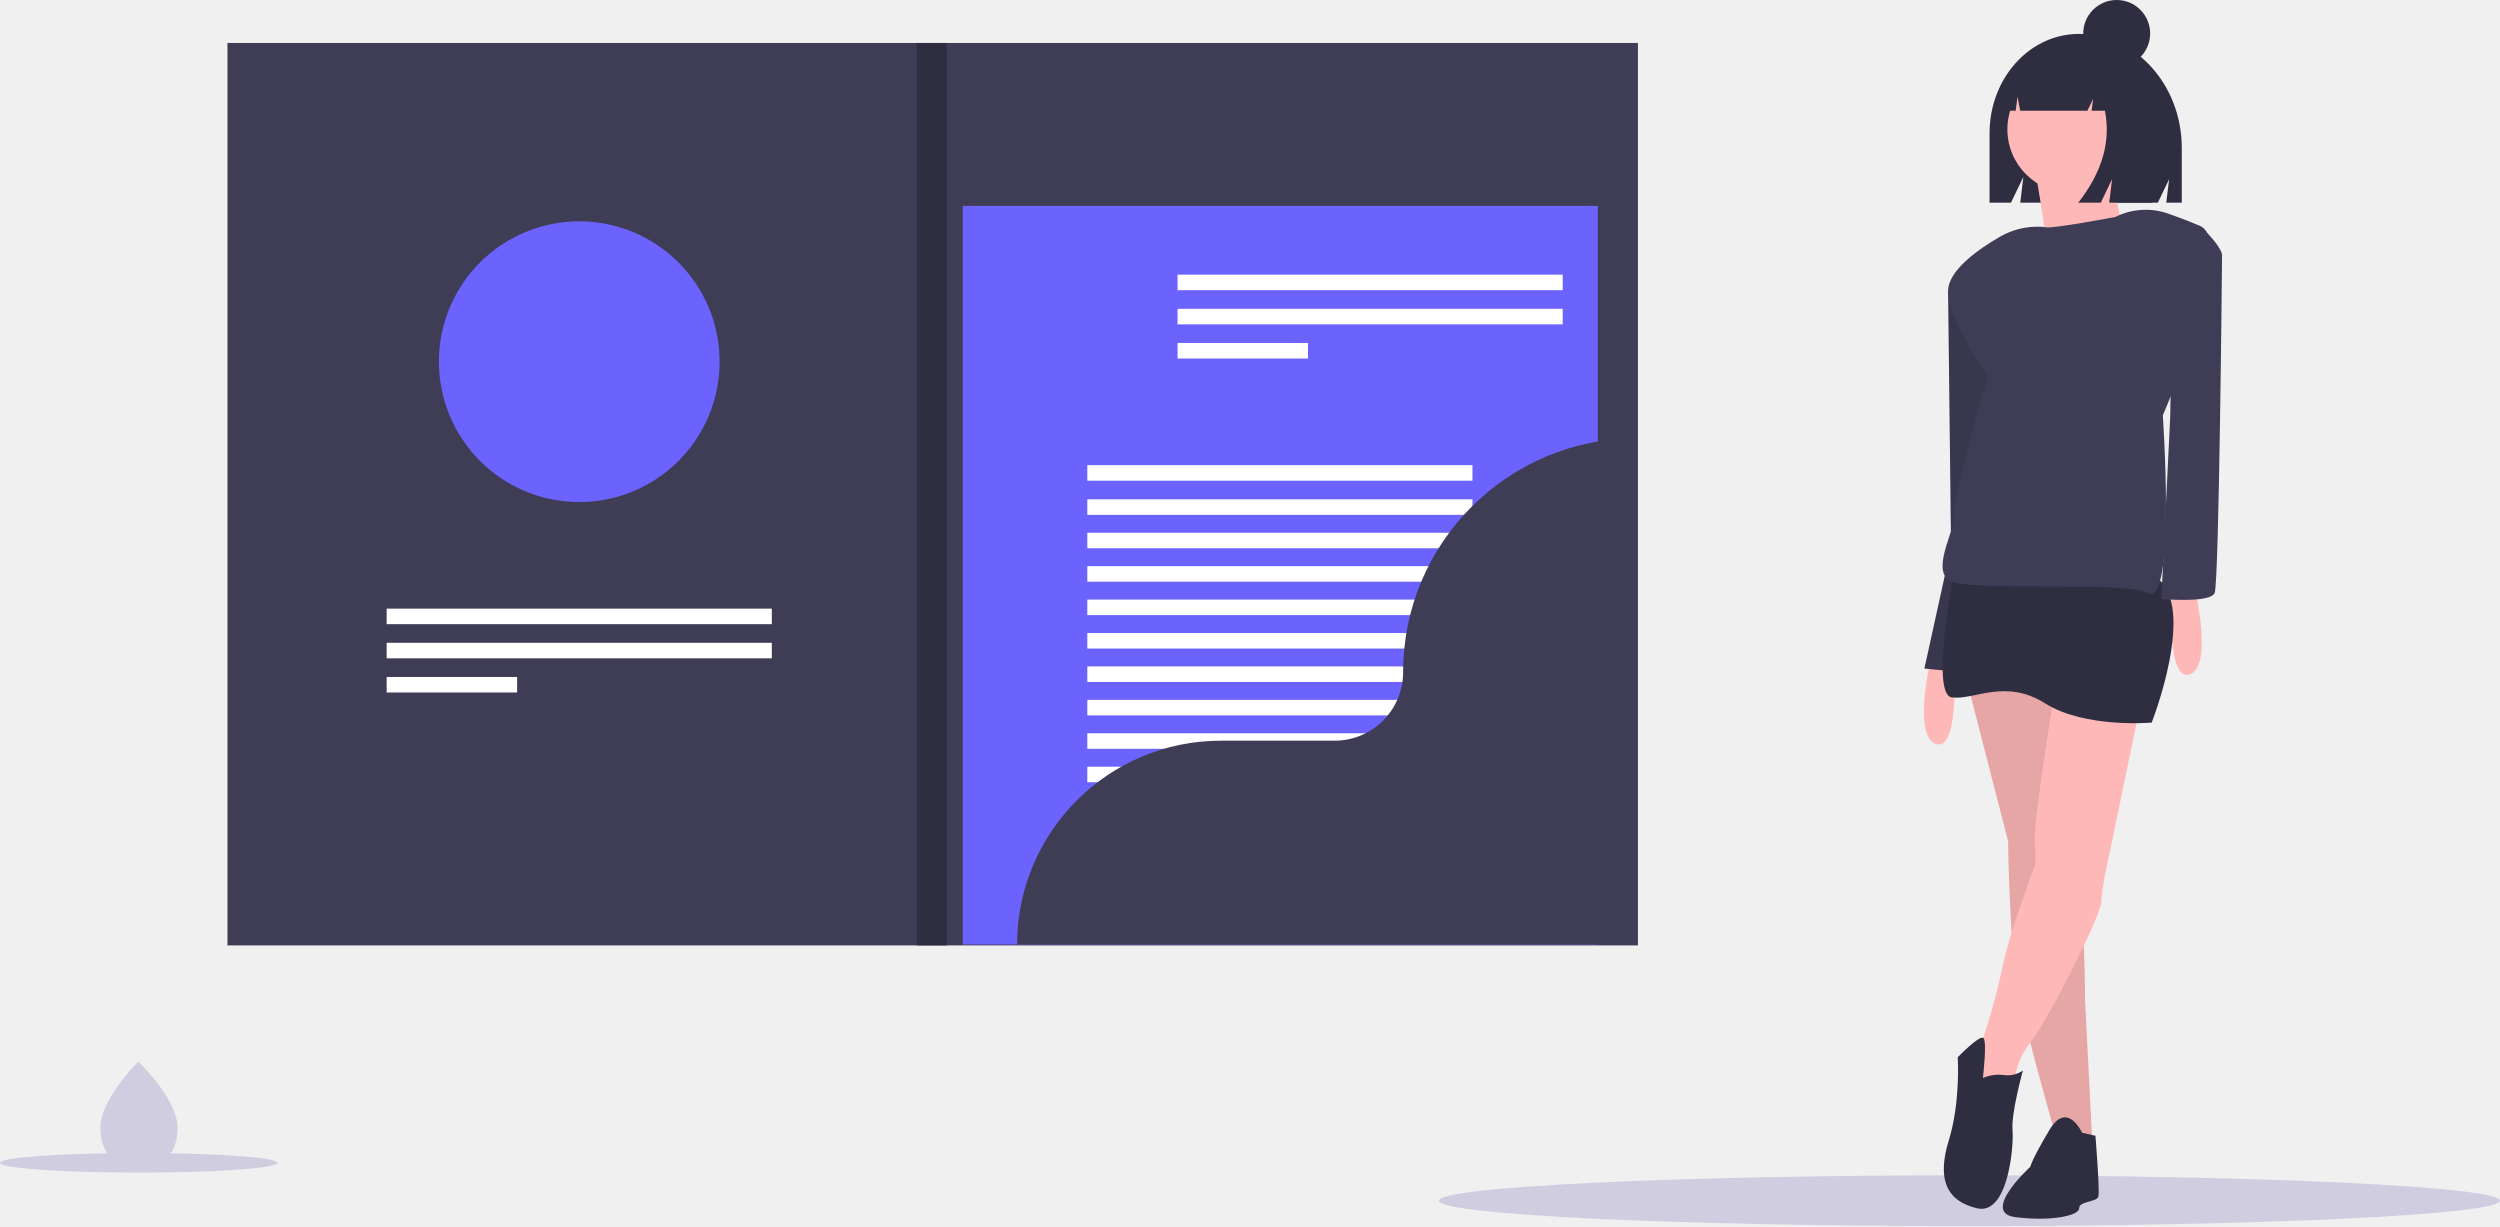
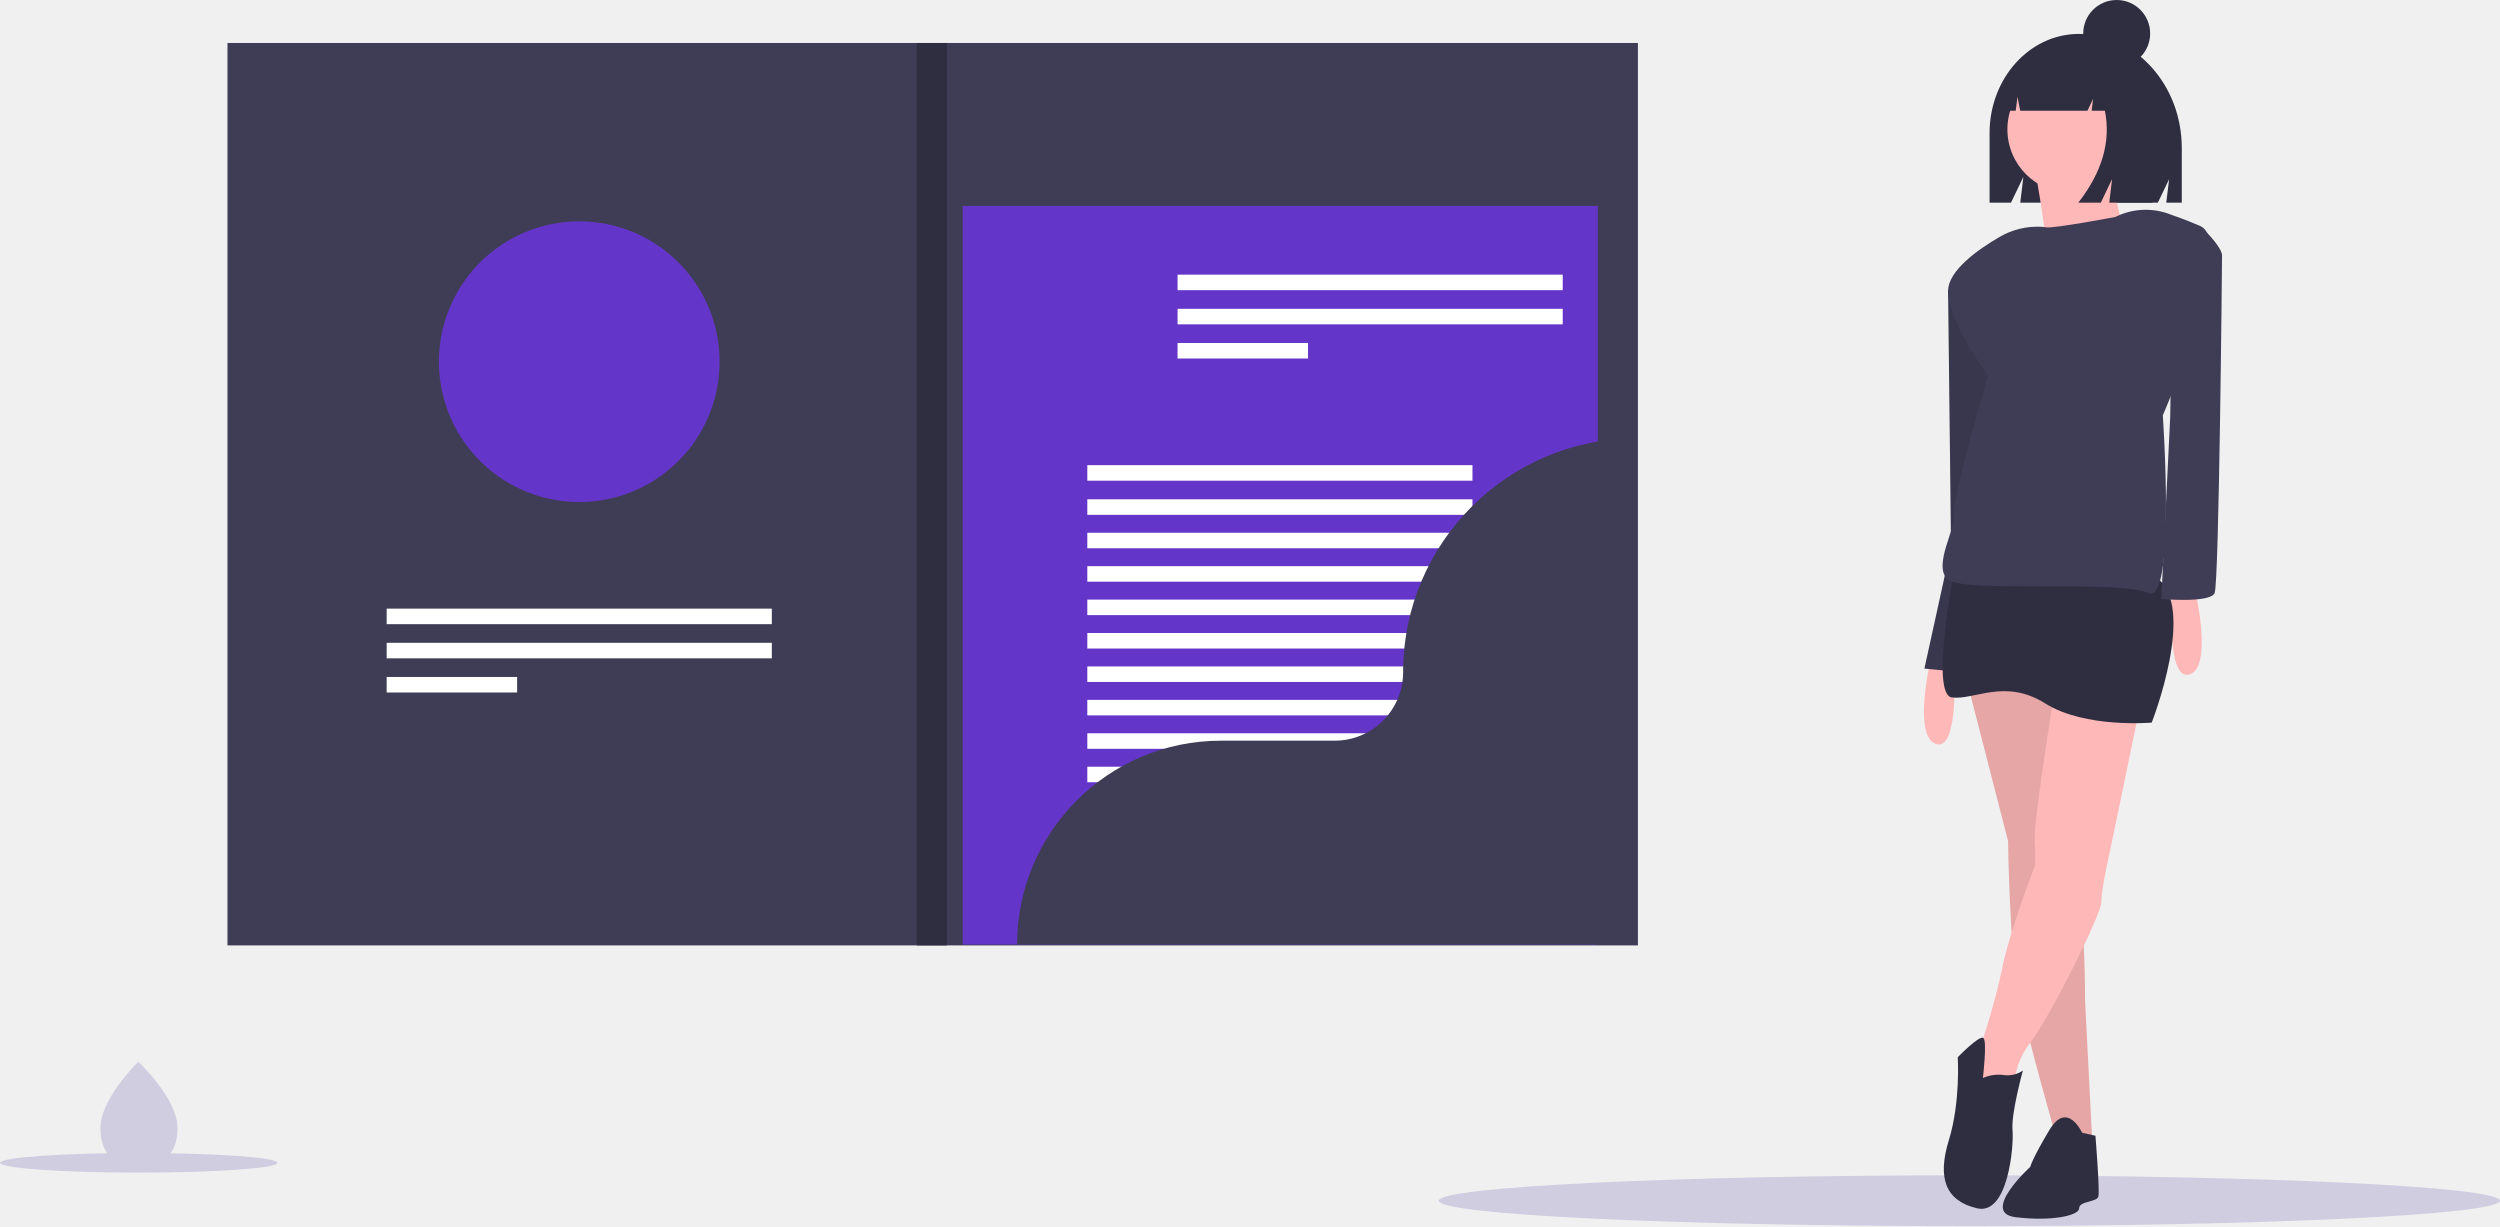
<svg xmlns="http://www.w3.org/2000/svg" id="e9cc7481-9d21-4aa3-9403-ae7e4b5beac2" data-name="Layer 1" width="1081.272" height="530.317" viewBox="0 0 1081.272 530.317" class="injected-svg gridItem__media">
  <ellipse cx="851.784" cy="519.317" rx="229.489" ry="11" fill="#d0cde1" />
  <path d="M910.581,481.362l17.292,67.246s.64,47.392,4.483,65.965,16.651,63.403,16.651,63.403l15.37,2.562L961.175,617.775s0-37.786-3.202-46.111-9.607-93.503-9.607-93.503Z" transform="translate(-59.36377 -184.8414)" fill="#ffb8b8" />
  <path d="M910.581,481.362l17.292,67.246s.64,47.392,4.483,65.965,16.651,63.403,16.651,63.403l15.37,2.562L961.175,617.775s0-37.786-3.202-46.111-9.607-93.503-9.607-93.503Z" transform="translate(-59.36377 -184.8414)" opacity="0.1" />
  <path d="M958.522,199.51h-0c-21.348,0-38.653,19.205-38.653,42.897v30.1h9.257l5.359-11.152-1.34,11.152h59.502L997.52,262.368l-1.218,10.138h6.699V248.872C1003.001,221.61,983.087,199.51,958.522,199.51Z" transform="translate(-59.36377 -184.8414)" fill="#2f2e41" />
  <path d="M894.25,470.795s-7.685,32.662,2.562,35.864,7.685-35.864,7.685-35.864Z" transform="translate(-59.36377 -184.8414)" fill="#ffb8b8" />
  <polygon points="847.695 120.081 842.571 125.845 843.852 236.64 832.324 289.156 857.942 291.718 870.75 186.046 866.908 132.25 847.695 120.081" fill="#3f3d56" />
  <polygon points="847.695 120.081 842.571 125.845 843.852 236.64 832.324 289.156 857.942 291.718 870.75 186.046 866.908 132.25 847.695 120.081" opacity="0.1" />
  <circle cx="895.738" cy="55.942" r="27.517" fill="#ffb8b8" />
  <path d="M939.325,257.293s8.072,41.826,4.403,46.229,38.891-8.072,38.891-8.072-13.942-28.618-6.604-44.761Z" transform="translate(-59.36377 -184.8414)" fill="#ffb8b8" />
  <path d="M1008.887,440.695s7.685,32.662-2.562,35.864-7.685-35.864-7.685-35.864Z" transform="translate(-59.36377 -184.8414)" fill="#ffb8b8" />
  <path d="M949.647,473.677s-10.887,65.324-10.247,74.931,0,10.887,0,10.887-10.887,28.179-14.09,44.19-10.247,36.505-10.247,36.505-8.326,18.573-1.281,18.573S930.434,656.201,930.434,656.201a32.706,32.706,0,0,1,7.045-20.389c7.685-9.711,30.741-55.182,30.741-60.946s3.843-22.415,3.843-22.415l14.73-71.088Z" transform="translate(-59.36377 -184.8414)" fill="#ffb8b8" />
  <path d="M904.817,430.128S893.929,485.205,903.536,486.486s23.056-8.326,40.347,2.562,46.111,8.326,46.111,8.326,19.853-50.594,1.921-62.763S904.817,430.128,904.817,430.128Z" transform="translate(-59.36377 -184.8414)" fill="#2f2e41" />
  <path d="M916.985,651.077a17.06,17.06,0,0,1,8.966-1.281,11.696,11.696,0,0,0,8.326-1.921s-5.123,18.573-4.483,25.617-1.921,37.145-15.37,33.943-17.292-12.809-12.168-29.46,3.843-35.864,3.843-35.864,9.347-9.654,11.078-8.35S916.985,651.077,916.985,651.077Z" transform="translate(-59.36377 -184.8414)" fill="#2f2e41" />
  <path d="M959.894,674.774s-6.404-14.09-14.09-1.281-8.326,16.011-8.326,16.011-21.775,19.853-6.404,21.775,27.539-.64,27.539-3.843,7.685-2.562,8.326-5.123-1.281-26.258-1.281-26.258Z" transform="translate(-59.36377 -184.8414)" fill="#2f2e41" />
  <path d="M974.304,278.665h0s-26.898,5.123-30.1,4.483a15.899,15.899,0,0,0-2.183-.232,32.366,32.366,0,0,0-17.876,4.433c-8.918,5.181-22.209,14.4-22.209,23.337,0,13.449,17.292,36.505,17.292,36.505s-16.011,55.077-14.73,60.201-9.607,22.415-2.562,28.179,74.29,0,86.459,5.764,6.404-76.852,6.404-76.852,32.662-74.931,16.011-81.976c-5.388-2.28-10.038-4.023-13.864-5.338A29.308,29.308,0,0,0,974.304,278.665Z" transform="translate(-59.36377 -184.8414)" fill="#3f3d56" />
  <path d="M999.281,283.148l14.695,2.428s6.439,6.538,6.439,9.74-1.281,141.536-3.202,146.019-23.056,2.562-23.056,2.562L998,365.124Z" transform="translate(-59.36377 -184.8414)" fill="#3f3d56" />
  <path d="M969.51,211.326a20.272,20.272,0,0,0-15.995-8.162h-.759c-14.632,0-26.493,13.24-26.493,29.572v0h4.903l.792-6.027,1.161,6.027h29.078l2.436-5.099-.609,5.099h5.72q4.004,19.885-11.506,39.77H967.982l4.872-10.197-1.218,10.197h18.575l3.654-23.454C993.866,231.487,983.66,216.593,969.51,211.326Z" transform="translate(-59.36377 -184.8414)" fill="#2f2e41" />
  <circle cx="915.487" cy="14.477" r="14.477" fill="#2f2e41" />
  <rect x="98.382" y="18.589" width="610.03" height="390.304" fill="#3f3d56" />
-   <rect x="416.407" y="89.06" width="274.658" height="319.471" fill="#6c63ff" />
+   <rect x="416.407" y="89.06" width="274.658" height="319.471" fill="#6435c9" />
  <rect x="509.306" y="118.786" width="166.58" height="6.717" fill="#fff" />
  <rect x="509.306" y="133.564" width="166.58" height="6.717" fill="#fff" />
  <rect x="509.306" y="148.341" width="56.422" height="6.717" fill="#fff" />
  <rect x="167.238" y="263.239" width="166.58" height="6.717" fill="#fff" />
  <rect x="167.238" y="278.017" width="166.58" height="6.717" fill="#fff" />
  <rect x="167.238" y="292.794" width="56.422" height="6.717" fill="#fff" />
  <rect x="470.276" y="201.184" width="166.58" height="6.717" fill="#fff" />
  <rect x="470.276" y="215.961" width="166.58" height="6.717" fill="#fff" />
  <rect x="470.276" y="230.417" width="166.58" height="6.717" fill="#fff" />
  <rect x="470.276" y="244.873" width="166.58" height="6.717" fill="#fff" />
  <rect x="470.276" y="259.328" width="166.58" height="6.717" fill="#fff" />
  <rect x="470.276" y="273.784" width="166.58" height="6.717" fill="#fff" />
  <rect x="470.276" y="288.24" width="166.58" height="6.717" fill="#fff" />
  <rect x="470.276" y="302.695" width="166.58" height="6.717" fill="#fff" />
  <rect x="470.276" y="317.151" width="166.58" height="6.717" fill="#fff" />
  <rect x="470.276" y="331.607" width="166.58" height="6.717" fill="#fff" />
  <rect x="470.276" y="346.062" width="166.58" height="6.717" fill="#fff" />
-   <path d="M370.591,341.277a60.549,60.549,0,0,1-22.529,47.191,59.846,59.846,0,0,1-8.305,5.659,58.681,58.681,0,0,1-5.435,2.725,60.104,60.104,0,0,1-19.436,4.922q-2.472.206-4.994.202a59.982,59.982,0,0,1-9.931-.817c-1.156-.181-2.298-.405-3.426-.665a58.392,58.392,0,0,1-5.833-1.619,60.56,60.56,0,0,1-21.3-12.389,55.246,55.246,0,0,1-4.517-4.496A60.694,60.694,0,1,1,370.591,341.277Z" transform="translate(-59.36377 -184.8414)" fill="#6c63ff" />
+   <path d="M370.591,341.277a60.549,60.549,0,0,1-22.529,47.191,59.846,59.846,0,0,1-8.305,5.659,58.681,58.681,0,0,1-5.435,2.725,60.104,60.104,0,0,1-19.436,4.922q-2.472.206-4.994.202a59.982,59.982,0,0,1-9.931-.817c-1.156-.181-2.298-.405-3.426-.665a58.392,58.392,0,0,1-5.833-1.619,60.56,60.56,0,0,1-21.3-12.389,55.246,55.246,0,0,1-4.517-4.496A60.694,60.694,0,1,1,370.591,341.277Z" transform="translate(-59.36377 -184.8414)" fill="#6435c9" />
  <path d="M767.414,374.369A101.19,101.19,0,0,0,666.225,475.559v0a29.634,29.634,0,0,1-29.634,29.634H587.441a88.18,88.18,0,0,0-88.18,88.18v0h268.153V374.369Z" transform="translate(-59.36377 -184.8414)" fill="#3f3d56" />
  <rect x="396.531" y="18.589" width="13.01" height="390.304" fill="#2f2e41" />
  <path d="M136.138,672.428c.123,12.561-7.302,17.019-16.512,17.108q-.321.003-.639-.001-.64-.008-1.268-.046c-8.318-.507-14.822-5.055-14.936-16.736-.118-12.089,15.183-27.495,16.331-28.634l.002-.001c.044-.043.066-.065.066-.065S136.016,659.869,136.138,672.428Z" transform="translate(-59.36377 -184.8414)" fill="#d0cde1" />
  <ellipse cx="60" cy="502.929" rx="60" ry="4.235" fill="#d0cde1" />
</svg>
